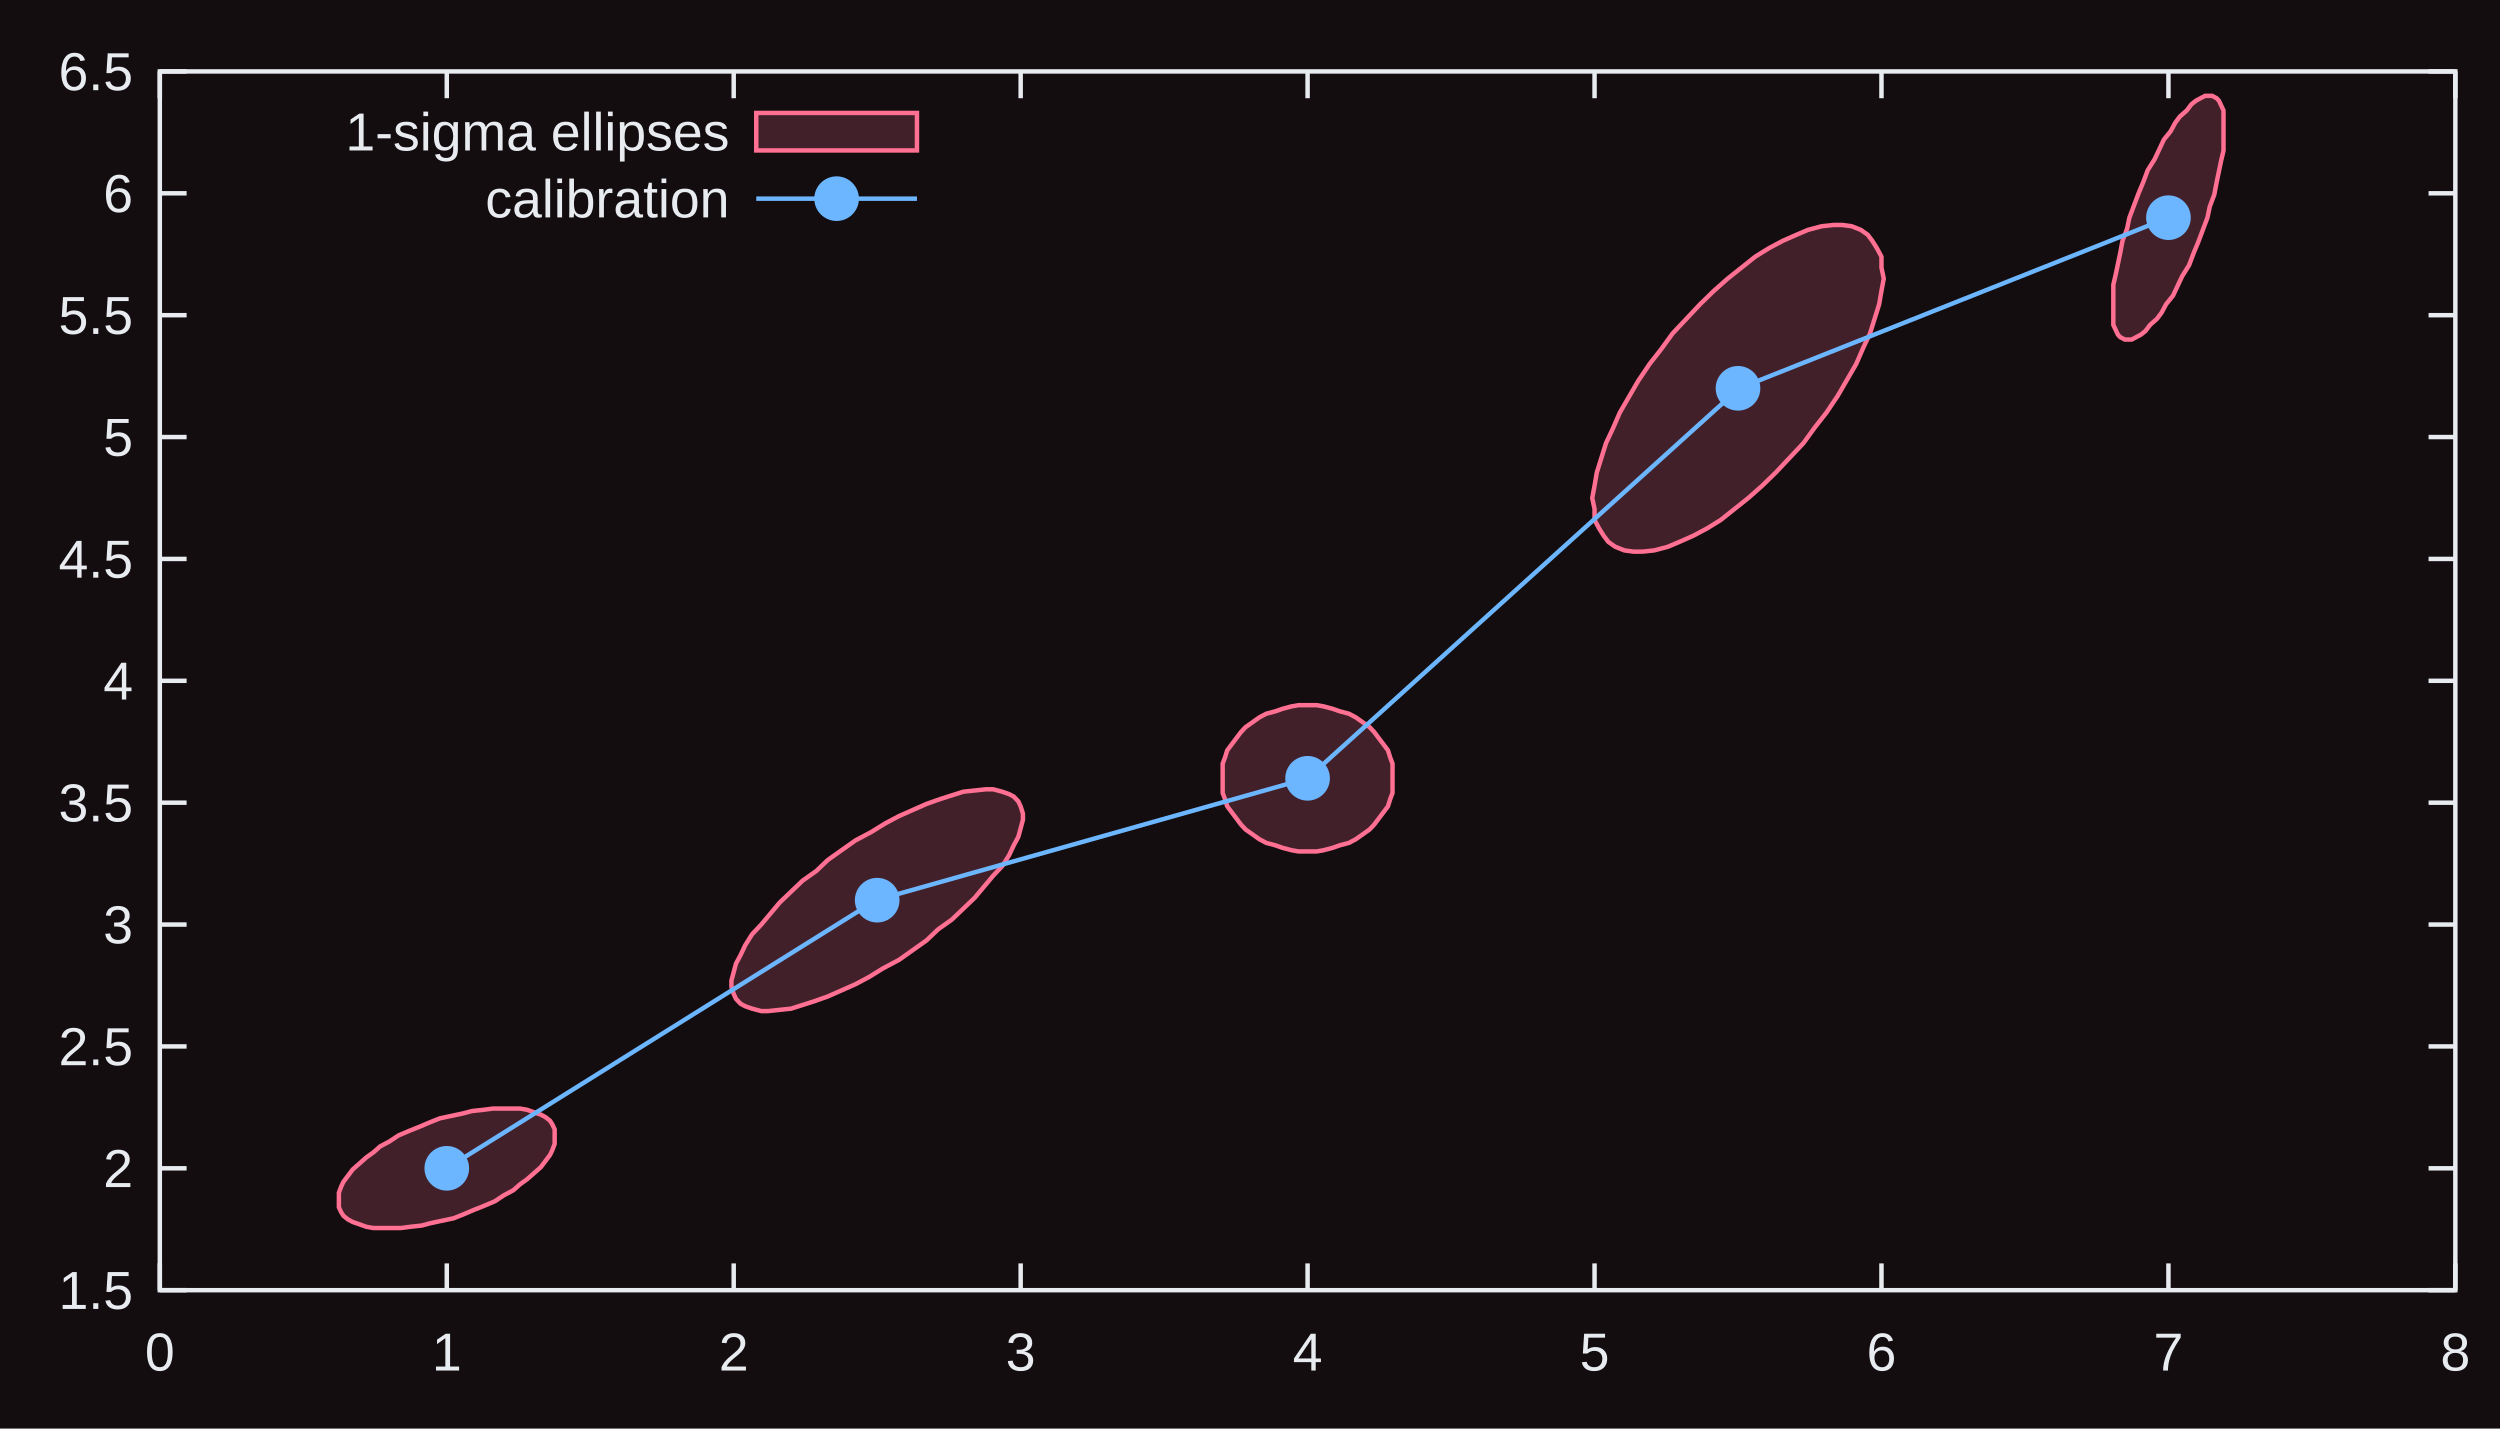
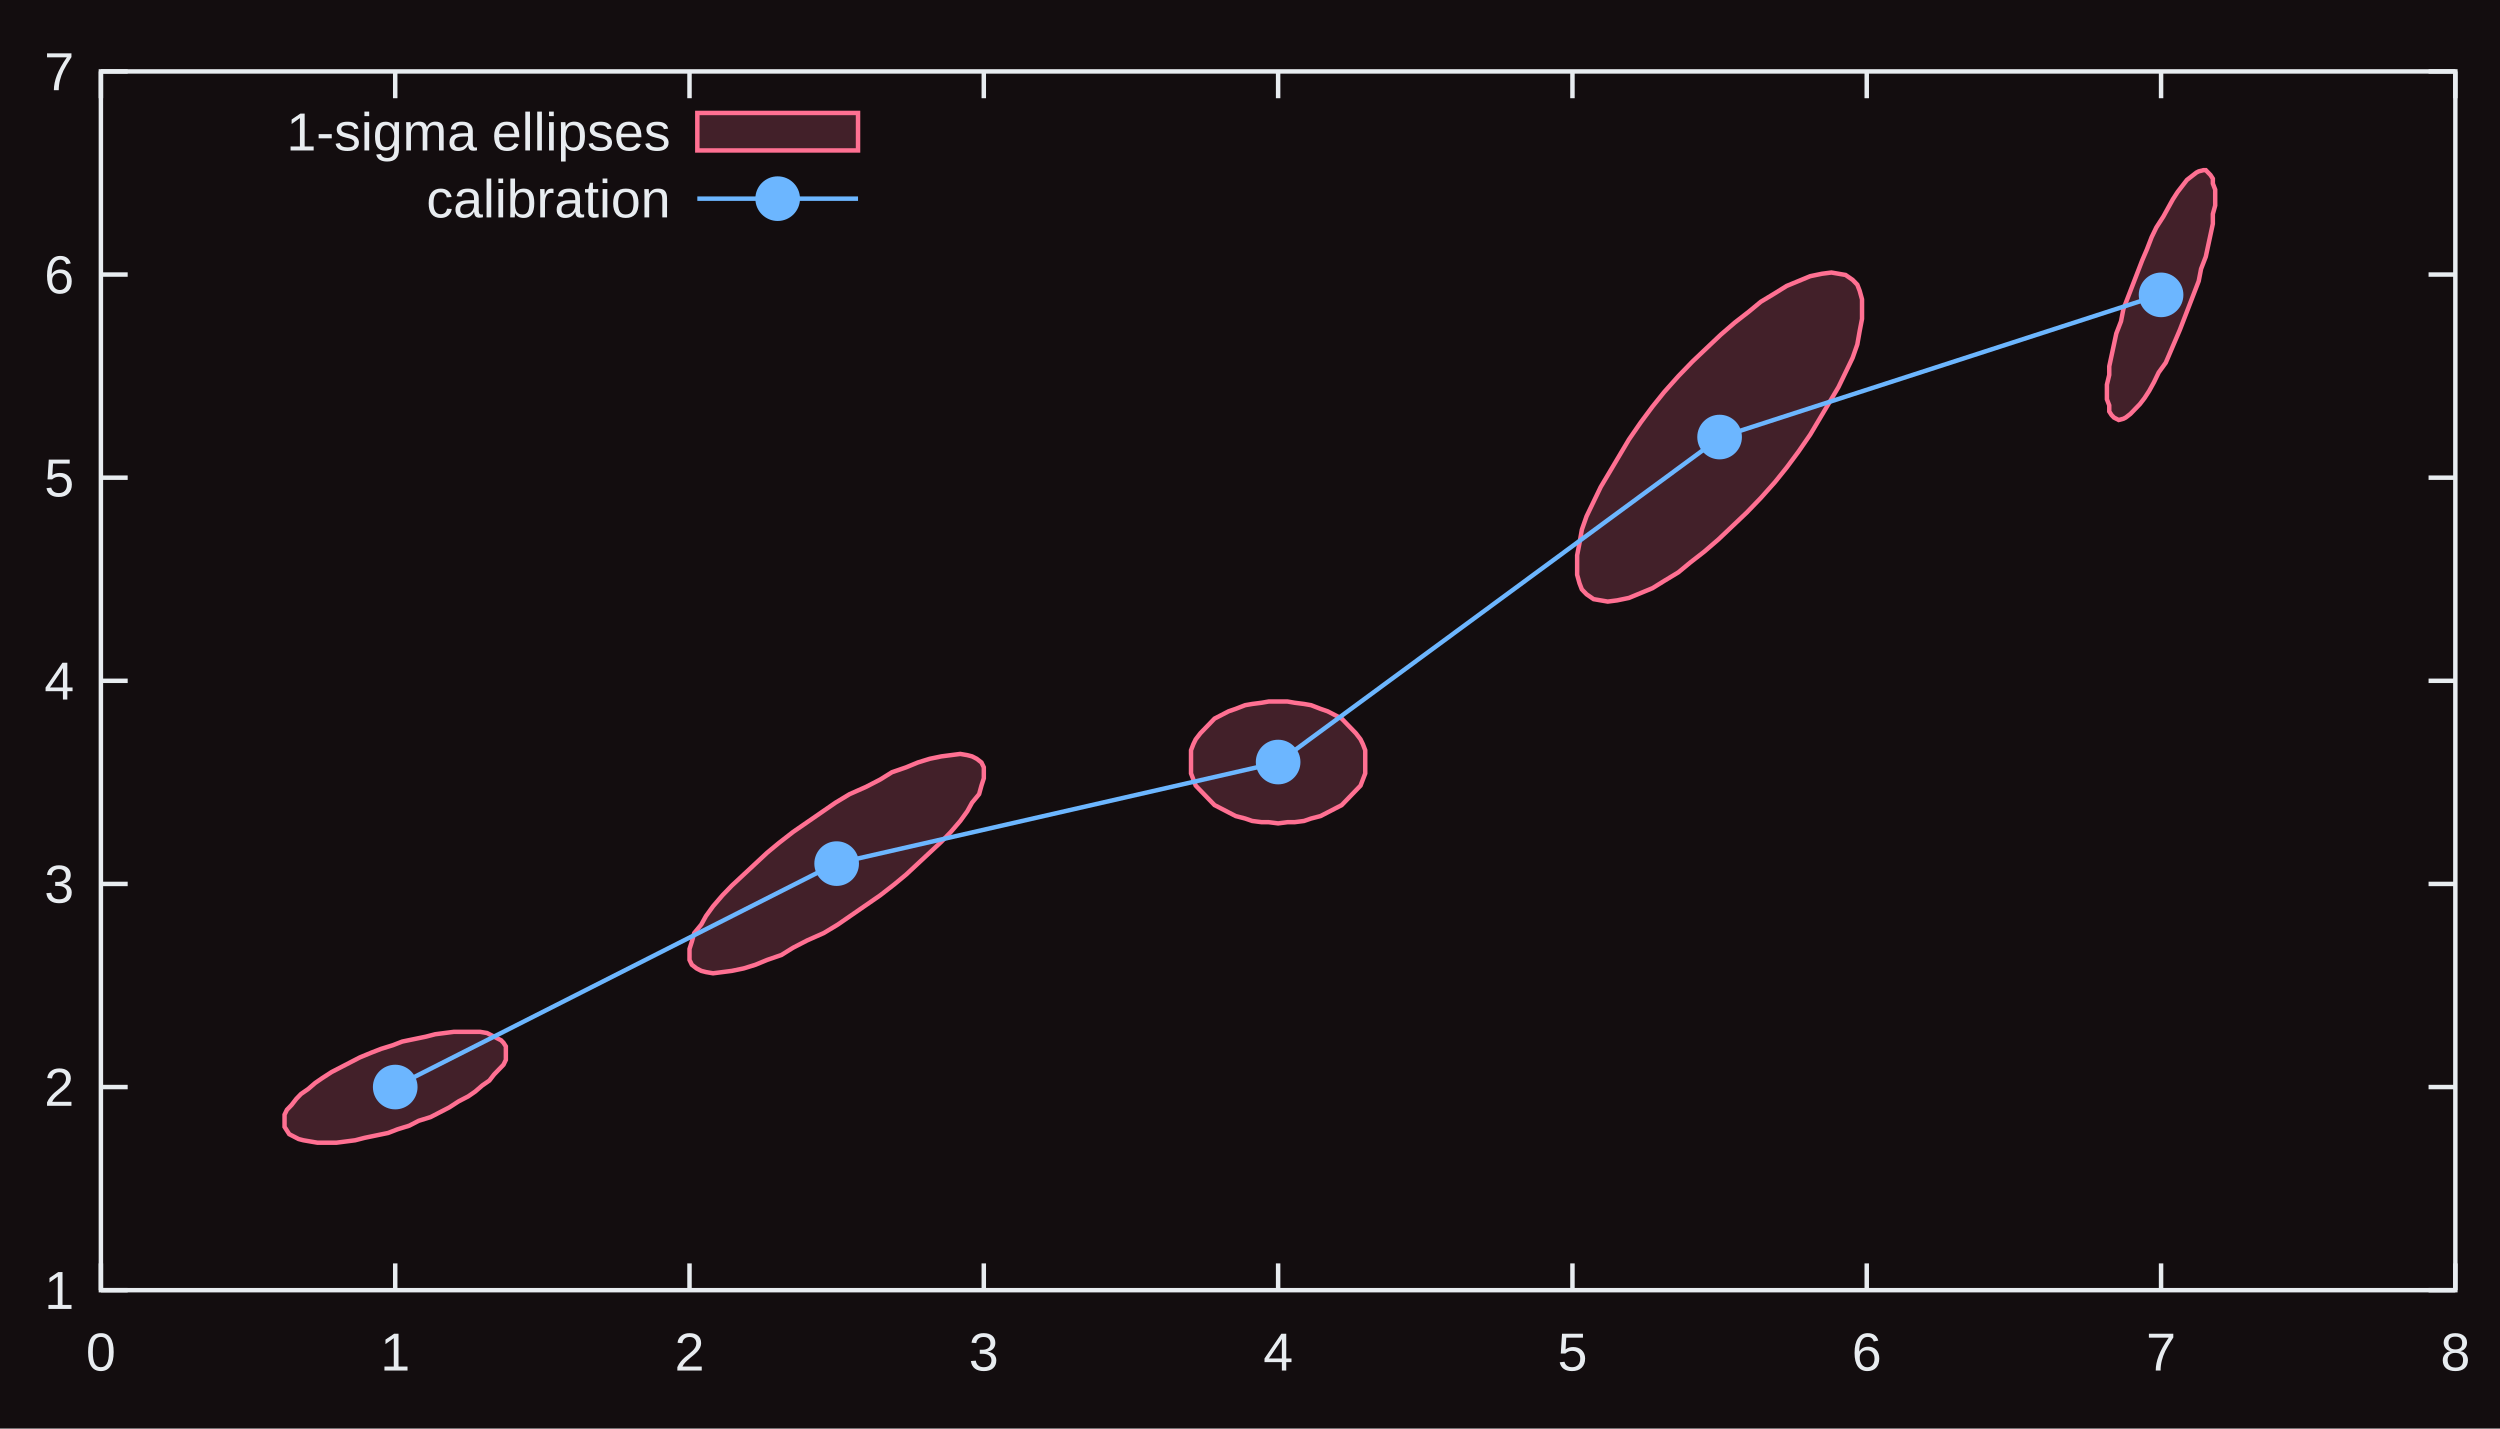
<svg xmlns="http://www.w3.org/2000/svg" width="560" height="320" viewBox="0 0 560 320" font-family="Arial,Helvetica,sans-serif" font-size="12" fill="#e8ecf0" data-theme="night" data-frame="#e8ecf0" data-grid-color="#5c4950">
  <rect x="0" y="0" width="560" height="320" fill="#130d0f" stroke="none" stroke-width="0" />
-   <g class="fs-axes" data-area="35.8 550 16 289" data-x="0 8e0" data-y="1.5e0 6.5e0" data-log="0 0" data-grid="0" data-font-size="12" data-xformat="%h" data-yformat="%h">
+   <g class="fs-axes" data-area="22.6 550 16 289" data-x="0 8e0" data-y="1e0 7e0" data-log="0 0" data-grid="0" data-font-size="12" data-xformat="%h" data-yformat="%h">
    <g class="fs-grid" display="none">
-       <polyline fill="none" stroke="#5c4950" stroke-width="0.5" stroke-dasharray="2,3" points="35.8,289 35.8,16" />
-       <polyline fill="none" stroke="#5c4950" stroke-width="0.5" stroke-dasharray="2,3" points="100.08,289 100.08,16" />
-       <polyline fill="none" stroke="#5c4950" stroke-width="0.5" stroke-dasharray="2,3" points="164.35,289 164.35,16" />
-       <polyline fill="none" stroke="#5c4950" stroke-width="0.5" stroke-dasharray="2,3" points="228.63,289 228.63,16" />
-       <polyline fill="none" stroke="#5c4950" stroke-width="0.5" stroke-dasharray="2,3" points="292.9,289 292.9,16" />
-       <polyline fill="none" stroke="#5c4950" stroke-width="0.5" stroke-dasharray="2,3" points="357.18,289 357.18,16" />
-       <polyline fill="none" stroke="#5c4950" stroke-width="0.5" stroke-dasharray="2,3" points="421.45,289 421.45,16" />
-       <polyline fill="none" stroke="#5c4950" stroke-width="0.5" stroke-dasharray="2,3" points="485.73,289 485.73,16" />
+       <polyline fill="none" stroke="#5c4950" stroke-width="0.5" stroke-dasharray="2,3" points="22.6,289 22.6,16" />
+       <polyline fill="none" stroke="#5c4950" stroke-width="0.5" stroke-dasharray="2,3" points="88.53,289 88.53,16" />
+       <polyline fill="none" stroke="#5c4950" stroke-width="0.5" stroke-dasharray="2,3" points="154.45,289 154.45,16" />
+       <polyline fill="none" stroke="#5c4950" stroke-width="0.5" stroke-dasharray="2,3" points="220.37,289 220.37,16" />
+       <polyline fill="none" stroke="#5c4950" stroke-width="0.5" stroke-dasharray="2,3" points="286.3,289 286.3,16" />
+       <polyline fill="none" stroke="#5c4950" stroke-width="0.5" stroke-dasharray="2,3" points="352.23,289 352.23,16" />
+       <polyline fill="none" stroke="#5c4950" stroke-width="0.5" stroke-dasharray="2,3" points="418.15,289 418.15,16" />
+       <polyline fill="none" stroke="#5c4950" stroke-width="0.5" stroke-dasharray="2,3" points="484.08,289 484.08,16" />
      <polyline fill="none" stroke="#5c4950" stroke-width="0.5" stroke-dasharray="2,3" points="550,289 550,16" />
-       <polyline fill="none" stroke="#5c4950" stroke-width="0.5" stroke-dasharray="2,3" points="35.8,289 550,289" />
-       <polyline fill="none" stroke="#5c4950" stroke-width="0.5" stroke-dasharray="2,3" points="35.8,261.7 550,261.7" />
-       <polyline fill="none" stroke="#5c4950" stroke-width="0.5" stroke-dasharray="2,3" points="35.8,234.4 550,234.4" />
-       <polyline fill="none" stroke="#5c4950" stroke-width="0.5" stroke-dasharray="2,3" points="35.8,207.1 550,207.1" />
-       <polyline fill="none" stroke="#5c4950" stroke-width="0.5" stroke-dasharray="2,3" points="35.8,179.8 550,179.8" />
-       <polyline fill="none" stroke="#5c4950" stroke-width="0.5" stroke-dasharray="2,3" points="35.8,152.5 550,152.5" />
-       <polyline fill="none" stroke="#5c4950" stroke-width="0.5" stroke-dasharray="2,3" points="35.8,125.2 550,125.2" />
-       <polyline fill="none" stroke="#5c4950" stroke-width="0.5" stroke-dasharray="2,3" points="35.8,97.9 550,97.9" />
-       <polyline fill="none" stroke="#5c4950" stroke-width="0.5" stroke-dasharray="2,3" points="35.8,70.6 550,70.6" />
-       <polyline fill="none" stroke="#5c4950" stroke-width="0.5" stroke-dasharray="2,3" points="35.8,43.3 550,43.3" />
-       <polyline fill="none" stroke="#5c4950" stroke-width="0.5" stroke-dasharray="2,3" points="35.8,16 550,16" />
+       <polyline fill="none" stroke="#5c4950" stroke-width="0.5" stroke-dasharray="2,3" points="22.6,289 550,289" />
+       <polyline fill="none" stroke="#5c4950" stroke-width="0.5" stroke-dasharray="2,3" points="22.6,243.5 550,243.5" />
+       <polyline fill="none" stroke="#5c4950" stroke-width="0.5" stroke-dasharray="2,3" points="22.6,198 550,198" />
+       <polyline fill="none" stroke="#5c4950" stroke-width="0.5" stroke-dasharray="2,3" points="22.6,152.5 550,152.5" />
+       <polyline fill="none" stroke="#5c4950" stroke-width="0.5" stroke-dasharray="2,3" points="22.6,107 550,107" />
+       <polyline fill="none" stroke="#5c4950" stroke-width="0.5" stroke-dasharray="2,3" points="22.6,61.5 550,61.5" />
+       <polyline fill="none" stroke="#5c4950" stroke-width="0.5" stroke-dasharray="2,3" points="22.6,16 550,16" />
    </g>
-     <svg class="fs-plot" x="35.8" y="16" width="514.2" height="273" viewBox="0 0 1 1" preserveAspectRatio="none" overflow="hidden">
+     <svg class="fs-plot" x="22.6" y="16" width="527.4" height="273" viewBox="0 0 1 1" preserveAspectRatio="none" overflow="hidden">
      <g class="fs-series" data-series="1">
-         <path fill="#ff7092" fill-opacity="0.2" stroke="#ff7092" stroke-width="1" stroke-linejoin="miter" vector-effect="non-scaling-stroke" d="M0.172,0.868 0.171,0.864 0.17,0.861 0.168,0.858 0.166,0.856 0.163,0.854 0.16,0.852 0.157,0.851 0.153,0.851 0.149,0.851 0.145,0.851 0.141,0.852 0.136,0.853 0.132,0.855 0.127,0.857 0.122,0.859 0.118,0.862 0.113,0.866 0.109,0.869 0.104,0.873 0.1,0.878 0.096,0.882 0.093,0.887 0.09,0.891 0.087,0.896 0.084,0.901 0.082,0.906 0.08,0.911 0.079,0.915 0.078,0.92 0.078,0.924 0.078,0.928 0.078,0.932 0.079,0.936 0.08,0.939 0.082,0.942 0.084,0.944 0.087,0.946 0.09,0.948 0.093,0.949 0.097,0.949 0.101,0.949 0.105,0.949 0.109,0.948 0.114,0.947 0.118,0.945 0.123,0.943 0.128,0.941 0.132,0.938 0.137,0.934 0.141,0.931 0.146,0.927 0.15,0.922 0.154,0.918 0.157,0.913 0.16,0.909 0.163,0.904 0.166,0.899 0.168,0.894 0.17,0.889 0.171,0.885 0.172,0.88 0.172,0.876 0.172,0.872 0.172,0.868Z" />
-         <path fill="#ff7092" fill-opacity="0.2" stroke="#ff7092" stroke-width="1" stroke-linejoin="miter" vector-effect="non-scaling-stroke" d="M0.374,0.599 0.372,0.595 0.37,0.593 0.367,0.591 0.363,0.589 0.36,0.589 0.355,0.59 0.35,0.591 0.345,0.594 0.34,0.597 0.334,0.601 0.328,0.606 0.322,0.611 0.316,0.617 0.31,0.624 0.303,0.631 0.297,0.639 0.291,0.647 0.286,0.656 0.28,0.664 0.275,0.673 0.27,0.682 0.266,0.691 0.262,0.7 0.258,0.708 0.255,0.717 0.253,0.725 0.251,0.732 0.25,0.739 0.249,0.746 0.249,0.751 0.25,0.757 0.251,0.761 0.253,0.765 0.255,0.767 0.258,0.769 0.262,0.771 0.265,0.771 0.27,0.77 0.275,0.769 0.28,0.766 0.285,0.763 0.291,0.759 0.297,0.754 0.303,0.749 0.309,0.743 0.315,0.736 0.322,0.729 0.328,0.721 0.334,0.713 0.339,0.704 0.345,0.696 0.35,0.687 0.355,0.678 0.359,0.669 0.363,0.66 0.367,0.652 0.37,0.643 0.372,0.635 0.374,0.628 0.375,0.621 0.376,0.614 0.376,0.609 0.375,0.603 0.374,0.599Z" />
-         <path fill="#ff7092" fill-opacity="0.2" stroke="#ff7092" stroke-width="1" stroke-linejoin="miter" vector-effect="non-scaling-stroke" d="M0.537,0.58 0.537,0.574 0.537,0.568 0.536,0.563 0.535,0.557 0.533,0.552 0.531,0.547 0.529,0.542 0.527,0.538 0.524,0.534 0.521,0.53 0.518,0.527 0.514,0.525 0.511,0.523 0.507,0.521 0.504,0.52 0.5,0.52 0.496,0.52 0.493,0.521 0.489,0.523 0.486,0.525 0.482,0.527 0.479,0.53 0.476,0.534 0.473,0.538 0.471,0.542 0.469,0.547 0.467,0.552 0.465,0.557 0.464,0.563 0.463,0.568 0.463,0.574 0.463,0.58 0.463,0.586 0.463,0.592 0.464,0.597 0.465,0.603 0.467,0.608 0.469,0.613 0.471,0.618 0.473,0.622 0.476,0.626 0.479,0.63 0.482,0.633 0.486,0.635 0.489,0.637 0.493,0.639 0.496,0.64 0.5,0.64 0.504,0.64 0.507,0.639 0.511,0.637 0.514,0.635 0.518,0.633 0.521,0.63 0.524,0.626 0.527,0.622 0.529,0.618 0.531,0.613 0.533,0.608 0.535,0.603 0.536,0.597 0.537,0.592 0.537,0.586 0.537,0.58Z" />
-         <path fill="#ff7092" fill-opacity="0.2" stroke="#ff7092" stroke-width="1" stroke-linejoin="miter" vector-effect="non-scaling-stroke" d="M0.744,0.134 0.741,0.13 0.737,0.127 0.733,0.126 0.729,0.126 0.724,0.127 0.718,0.13 0.713,0.134 0.707,0.139 0.701,0.145 0.695,0.152 0.689,0.161 0.683,0.17 0.677,0.18 0.671,0.191 0.665,0.203 0.659,0.215 0.654,0.228 0.649,0.24 0.644,0.254 0.64,0.267 0.636,0.28 0.633,0.293 0.63,0.305 0.628,0.317 0.626,0.329 0.625,0.34 0.624,0.35 0.625,0.359 0.625,0.368 0.627,0.375 0.629,0.381 0.631,0.386 0.634,0.39 0.638,0.393 0.642,0.394 0.646,0.394 0.651,0.393 0.657,0.39 0.662,0.386 0.668,0.381 0.674,0.375 0.68,0.368 0.686,0.359 0.692,0.35 0.698,0.34 0.704,0.329 0.71,0.317 0.716,0.305 0.721,0.292 0.726,0.28 0.731,0.266 0.735,0.253 0.739,0.24 0.742,0.227 0.745,0.215 0.747,0.203 0.749,0.191 0.75,0.18 0.751,0.17 0.75,0.161 0.75,0.152 0.748,0.145 0.746,0.139 0.744,0.134Z" />
-         <path fill="#ff7092" fill-opacity="0.2" stroke="#ff7092" stroke-width="1" stroke-linejoin="miter" vector-effect="non-scaling-stroke" d="M0.894,0.02 0.893,0.02 0.891,0.02 0.889,0.022 0.887,0.024 0.885,0.027 0.883,0.032 0.88,0.037 0.878,0.042 0.876,0.049 0.873,0.056 0.871,0.064 0.869,0.072 0.866,0.081 0.864,0.091 0.862,0.1 0.86,0.11 0.858,0.12 0.857,0.129 0.855,0.139 0.854,0.149 0.853,0.158 0.852,0.167 0.851,0.175 0.851,0.183 0.851,0.19 0.851,0.197 0.851,0.203 0.851,0.208 0.852,0.212 0.853,0.216 0.854,0.218 0.856,0.22 0.857,0.22 0.859,0.22 0.861,0.218 0.863,0.216 0.865,0.213 0.867,0.208 0.87,0.203 0.872,0.198 0.874,0.191 0.877,0.184 0.879,0.176 0.881,0.168 0.884,0.159 0.886,0.149 0.888,0.14 0.89,0.13 0.892,0.12 0.893,0.111 0.895,0.101 0.896,0.091 0.897,0.082 0.898,0.073 0.899,0.065 0.899,0.057 0.899,0.05 0.899,0.043 0.899,0.037 0.899,0.032 0.898,0.028 0.897,0.024 0.896,0.022 0.894,0.02Z" />
+         <path fill="#ff7092" fill-opacity="0.2" stroke="#ff7092" stroke-width="1" stroke-linejoin="miter" vector-effect="non-scaling-stroke" d="M0.172,0.8 0.171,0.797 0.17,0.795 0.168,0.793 0.166,0.791 0.164,0.789 0.161,0.788 0.158,0.788 0.154,0.788 0.15,0.788 0.146,0.789 0.142,0.79 0.138,0.792 0.133,0.794 0.128,0.796 0.124,0.799 0.119,0.802 0.115,0.805 0.11,0.809 0.106,0.813 0.102,0.817 0.098,0.821 0.094,0.826 0.091,0.83 0.088,0.835 0.085,0.839 0.083,0.843 0.081,0.848 0.079,0.852 0.078,0.856 0.078,0.86 0.078,0.863 0.078,0.866 0.079,0.869 0.08,0.872 0.082,0.874 0.084,0.876 0.086,0.877 0.089,0.878 0.092,0.879 0.096,0.879 0.1,0.879 0.104,0.878 0.108,0.877 0.112,0.875 0.117,0.873 0.122,0.871 0.126,0.868 0.131,0.865 0.135,0.861 0.14,0.858 0.144,0.854 0.148,0.85 0.152,0.845 0.156,0.841 0.159,0.837 0.162,0.832 0.165,0.828 0.167,0.823 0.169,0.819 0.171,0.815 0.172,0.811 0.172,0.807 0.172,0.804 0.172,0.8Z" />
+         <path fill="#ff7092" fill-opacity="0.2" stroke="#ff7092" stroke-width="1" stroke-linejoin="miter" vector-effect="non-scaling-stroke" d="M0.374,0.567 0.372,0.564 0.37,0.562 0.368,0.561 0.365,0.56 0.361,0.561 0.357,0.562 0.352,0.564 0.347,0.567 0.342,0.571 0.336,0.575 0.331,0.581 0.325,0.587 0.318,0.593 0.312,0.6 0.306,0.608 0.3,0.616 0.294,0.624 0.288,0.633 0.283,0.641 0.278,0.65 0.273,0.659 0.268,0.668 0.264,0.676 0.26,0.685 0.257,0.693 0.255,0.7 0.252,0.707 0.251,0.714 0.25,0.72 0.25,0.725 0.25,0.729 0.251,0.733 0.253,0.736 0.255,0.738 0.257,0.739 0.26,0.74 0.264,0.739 0.268,0.738 0.273,0.736 0.278,0.733 0.283,0.729 0.289,0.725 0.294,0.719 0.3,0.713 0.307,0.707 0.313,0.7 0.319,0.692 0.325,0.684 0.331,0.676 0.337,0.667 0.342,0.659 0.347,0.65 0.352,0.641 0.357,0.632 0.361,0.624 0.365,0.615 0.368,0.607 0.37,0.6 0.373,0.593 0.374,0.586 0.375,0.58 0.375,0.575 0.375,0.571 0.374,0.567Z" />
+         <path fill="#ff7092" fill-opacity="0.2" stroke="#ff7092" stroke-width="1" stroke-linejoin="miter" vector-effect="non-scaling-stroke" d="M0.537,0.567 0.537,0.562 0.537,0.557 0.536,0.552 0.535,0.548 0.533,0.543 0.531,0.539 0.529,0.535 0.527,0.531 0.524,0.528 0.521,0.525 0.518,0.523 0.514,0.52 0.511,0.519 0.507,0.518 0.504,0.517 0.5,0.517 0.496,0.517 0.493,0.518 0.489,0.519 0.486,0.52 0.482,0.523 0.479,0.525 0.476,0.528 0.473,0.531 0.471,0.535 0.469,0.539 0.467,0.543 0.465,0.548 0.464,0.552 0.463,0.557 0.463,0.562 0.463,0.567 0.463,0.572 0.463,0.576 0.464,0.581 0.465,0.586 0.467,0.59 0.469,0.594 0.471,0.598 0.473,0.602 0.476,0.605 0.479,0.608 0.482,0.611 0.486,0.613 0.489,0.615 0.493,0.616 0.496,0.616 0.5,0.617 0.504,0.616 0.507,0.616 0.511,0.615 0.514,0.613 0.518,0.611 0.521,0.608 0.524,0.605 0.527,0.602 0.529,0.598 0.531,0.594 0.533,0.59 0.535,0.586 0.536,0.581 0.537,0.576 0.537,0.572 0.537,0.567Z" />
+         <path fill="#ff7092" fill-opacity="0.2" stroke="#ff7092" stroke-width="1" stroke-linejoin="miter" vector-effect="non-scaling-stroke" d="M0.744,0.171 0.741,0.167 0.738,0.166 0.735,0.165 0.731,0.166 0.726,0.168 0.721,0.172 0.716,0.176 0.711,0.182 0.705,0.189 0.7,0.197 0.694,0.206 0.688,0.216 0.682,0.227 0.676,0.238 0.67,0.25 0.664,0.263 0.659,0.275 0.654,0.288 0.649,0.302 0.645,0.315 0.641,0.328 0.637,0.341 0.634,0.353 0.631,0.365 0.629,0.376 0.628,0.387 0.627,0.397 0.627,0.405 0.627,0.413 0.628,0.42 0.629,0.425 0.631,0.429 0.634,0.433 0.637,0.434 0.64,0.435 0.644,0.434 0.649,0.432 0.654,0.428 0.659,0.424 0.664,0.418 0.67,0.411 0.675,0.403 0.681,0.394 0.687,0.384 0.693,0.373 0.699,0.362 0.705,0.35 0.711,0.337 0.716,0.325 0.721,0.312 0.726,0.298 0.73,0.285 0.734,0.272 0.738,0.259 0.741,0.247 0.744,0.235 0.746,0.224 0.747,0.213 0.748,0.203 0.748,0.195 0.748,0.187 0.747,0.18 0.746,0.175 0.744,0.171Z" />
+         <path fill="#ff7092" fill-opacity="0.2" stroke="#ff7092" stroke-width="1" stroke-linejoin="miter" vector-effect="non-scaling-stroke" d="M0.894,0.081 0.893,0.081 0.891,0.082 0.89,0.083 0.888,0.086 0.886,0.089 0.884,0.094 0.882,0.099 0.88,0.105 0.878,0.112 0.876,0.119 0.873,0.128 0.871,0.136 0.869,0.146 0.867,0.155 0.865,0.165 0.863,0.175 0.861,0.185 0.859,0.195 0.858,0.205 0.856,0.215 0.855,0.224 0.854,0.233 0.853,0.242 0.853,0.249 0.852,0.257 0.852,0.263 0.852,0.269 0.853,0.274 0.853,0.279 0.854,0.282 0.855,0.284 0.856,0.285 0.857,0.286 0.859,0.285 0.86,0.284 0.862,0.281 0.864,0.277 0.866,0.273 0.868,0.268 0.87,0.262 0.872,0.255 0.874,0.247 0.877,0.239 0.879,0.23 0.881,0.221 0.883,0.212 0.885,0.202 0.887,0.192 0.889,0.182 0.891,0.172 0.892,0.162 0.894,0.152 0.895,0.143 0.896,0.134 0.897,0.125 0.897,0.117 0.898,0.11 0.898,0.103 0.898,0.097 0.897,0.092 0.897,0.088 0.896,0.085 0.895,0.083 0.894,0.081Z" />
      </g>
      <g class="fs-series" data-series="2">
-         <polyline fill="none" stroke="#6cb6ff" stroke-width="1" stroke-linejoin="round" vector-effect="non-scaling-stroke" points="0.125,0.9 0.312,0.68 0.5,0.58 0.688,0.26 0.875,0.12" />
-         <path class="fs-pts" data-pt="7" data-size="9" data-lw="1" data-color="#6cb6ff" fill="none" stroke="none" d="M0.125,0.9 M0.312,0.68 M0.5,0.58 M0.688,0.26 M0.875,0.12" />
+         <polyline fill="none" stroke="#6cb6ff" stroke-width="1" stroke-linejoin="round" vector-effect="non-scaling-stroke" points="0.125,0.833 0.312,0.65 0.5,0.567 0.688,0.3 0.875,0.183" />
+         <path class="fs-pts" data-pt="7" data-size="9" data-lw="1" data-color="#6cb6ff" fill="none" stroke="none" d="M0.125,0.833 M0.312,0.65 M0.5,0.567 M0.688,0.3 M0.875,0.183" />
      </g>
    </svg>
-     <svg class="fs-marks" x="35.8" y="16" width="514.2" height="273" viewBox="0 0 514.2 273" overflow="hidden">
-       <path data-series="2" fill="#6cb6ff" stroke="#6cb6ff" stroke-width="1" d="M59.78,245.7A4.5,4.5 0 1 0 68.78,245.7A4.5,4.5 0 1 0 59.78,245.7ZM156.19,185.64A4.5,4.5 0 1 0 165.19,185.64A4.5,4.5 0 1 0 156.19,185.64ZM252.6,158.34A4.5,4.5 0 1 0 261.6,158.34A4.5,4.5 0 1 0 252.6,158.34ZM349.01,70.98A4.5,4.5 0 1 0 358.01,70.98A4.5,4.5 0 1 0 349.01,70.98ZM445.43,32.76A4.5,4.5 0 1 0 454.43,32.76A4.5,4.5 0 1 0 445.43,32.76Z" />
+     <svg class="fs-marks" x="22.6" y="16" width="527.4" height="273" viewBox="0 0 527.4 273" overflow="hidden">
+       <path data-series="2" fill="#6cb6ff" stroke="#6cb6ff" stroke-width="1" d="M61.43,227.5A4.5,4.5 0 1 0 70.43,227.5A4.5,4.5 0 1 0 61.43,227.5ZM160.31,177.45A4.5,4.5 0 1 0 169.31,177.45A4.5,4.5 0 1 0 160.31,177.45ZM259.2,154.7A4.5,4.5 0 1 0 268.2,154.7A4.5,4.5 0 1 0 259.2,154.7ZM358.09,81.9A4.5,4.5 0 1 0 367.09,81.9A4.5,4.5 0 1 0 358.09,81.9ZM456.98,50.05A4.5,4.5 0 1 0 465.98,50.05A4.5,4.5 0 1 0 456.98,50.05Z" />
    </svg>
-     <rect x="35.8" y="16" width="514.2" height="273" fill="none" stroke="#e8ecf0" stroke-width="1" />
+     <rect x="22.6" y="16" width="527.4" height="273" fill="none" stroke="#e8ecf0" stroke-width="1" />
    <g class="fs-xticks">
-       <polyline fill="none" stroke="#e8ecf0" stroke-width="1" points="35.8,289 35.8,283" />
-       <polyline fill="none" stroke="#e8ecf0" stroke-width="1" points="35.8,16 35.8,22" />
-       <text x="35.8" y="307" text-anchor="middle">0</text>
-       <polyline fill="none" stroke="#e8ecf0" stroke-width="1" points="100.08,289 100.08,283" />
-       <polyline fill="none" stroke="#e8ecf0" stroke-width="1" points="100.08,16 100.08,22" />
-       <text x="100.08" y="307" text-anchor="middle">1</text>
-       <polyline fill="none" stroke="#e8ecf0" stroke-width="1" points="164.35,289 164.35,283" />
-       <polyline fill="none" stroke="#e8ecf0" stroke-width="1" points="164.35,16 164.35,22" />
-       <text x="164.35" y="307" text-anchor="middle">2</text>
-       <polyline fill="none" stroke="#e8ecf0" stroke-width="1" points="228.63,289 228.63,283" />
-       <polyline fill="none" stroke="#e8ecf0" stroke-width="1" points="228.63,16 228.63,22" />
-       <text x="228.63" y="307" text-anchor="middle">3</text>
-       <polyline fill="none" stroke="#e8ecf0" stroke-width="1" points="292.9,289 292.9,283" />
-       <polyline fill="none" stroke="#e8ecf0" stroke-width="1" points="292.9,16 292.9,22" />
-       <text x="292.9" y="307" text-anchor="middle">4</text>
-       <polyline fill="none" stroke="#e8ecf0" stroke-width="1" points="357.18,289 357.18,283" />
-       <polyline fill="none" stroke="#e8ecf0" stroke-width="1" points="357.18,16 357.18,22" />
-       <text x="357.18" y="307" text-anchor="middle">5</text>
-       <polyline fill="none" stroke="#e8ecf0" stroke-width="1" points="421.45,289 421.45,283" />
-       <polyline fill="none" stroke="#e8ecf0" stroke-width="1" points="421.45,16 421.45,22" />
-       <text x="421.45" y="307" text-anchor="middle">6</text>
-       <polyline fill="none" stroke="#e8ecf0" stroke-width="1" points="485.73,289 485.73,283" />
-       <polyline fill="none" stroke="#e8ecf0" stroke-width="1" points="485.73,16 485.73,22" />
-       <text x="485.73" y="307" text-anchor="middle">7</text>
+       <polyline fill="none" stroke="#e8ecf0" stroke-width="1" points="22.6,289 22.6,283" />
+       <polyline fill="none" stroke="#e8ecf0" stroke-width="1" points="22.6,16 22.6,22" />
+       <text x="22.6" y="307" text-anchor="middle">0</text>
+       <polyline fill="none" stroke="#e8ecf0" stroke-width="1" points="88.53,289 88.53,283" />
+       <polyline fill="none" stroke="#e8ecf0" stroke-width="1" points="88.53,16 88.53,22" />
+       <text x="88.53" y="307" text-anchor="middle">1</text>
+       <polyline fill="none" stroke="#e8ecf0" stroke-width="1" points="154.45,289 154.45,283" />
+       <polyline fill="none" stroke="#e8ecf0" stroke-width="1" points="154.45,16 154.45,22" />
+       <text x="154.45" y="307" text-anchor="middle">2</text>
+       <polyline fill="none" stroke="#e8ecf0" stroke-width="1" points="220.37,289 220.37,283" />
+       <polyline fill="none" stroke="#e8ecf0" stroke-width="1" points="220.37,16 220.37,22" />
+       <text x="220.37" y="307" text-anchor="middle">3</text>
+       <polyline fill="none" stroke="#e8ecf0" stroke-width="1" points="286.3,289 286.3,283" />
+       <polyline fill="none" stroke="#e8ecf0" stroke-width="1" points="286.3,16 286.3,22" />
+       <text x="286.3" y="307" text-anchor="middle">4</text>
+       <polyline fill="none" stroke="#e8ecf0" stroke-width="1" points="352.23,289 352.23,283" />
+       <polyline fill="none" stroke="#e8ecf0" stroke-width="1" points="352.23,16 352.23,22" />
+       <text x="352.23" y="307" text-anchor="middle">5</text>
+       <polyline fill="none" stroke="#e8ecf0" stroke-width="1" points="418.15,289 418.15,283" />
+       <polyline fill="none" stroke="#e8ecf0" stroke-width="1" points="418.15,16 418.15,22" />
+       <text x="418.15" y="307" text-anchor="middle">6</text>
+       <polyline fill="none" stroke="#e8ecf0" stroke-width="1" points="484.08,289 484.08,283" />
+       <polyline fill="none" stroke="#e8ecf0" stroke-width="1" points="484.08,16 484.08,22" />
+       <text x="484.08" y="307" text-anchor="middle">7</text>
      <polyline fill="none" stroke="#e8ecf0" stroke-width="1" points="550,289 550,283" />
      <polyline fill="none" stroke="#e8ecf0" stroke-width="1" points="550,16 550,22" />
      <text x="550" y="307" text-anchor="middle">8</text>
    </g>
    <g class="fs-yticks">
-       <polyline fill="none" stroke="#e8ecf0" stroke-width="1" points="35.8,289 41.8,289" />
+       <polyline fill="none" stroke="#e8ecf0" stroke-width="1" points="22.6,289 28.6,289" />
      <polyline fill="none" stroke="#e8ecf0" stroke-width="1" points="550,289 544,289" />
-       <text x="29.8" y="293.2" text-anchor="end">1.5</text>
-       <polyline fill="none" stroke="#e8ecf0" stroke-width="1" points="35.8,261.7 41.8,261.7" />
-       <polyline fill="none" stroke="#e8ecf0" stroke-width="1" points="550,261.7 544,261.7" />
-       <text x="29.8" y="265.9" text-anchor="end">2</text>
-       <polyline fill="none" stroke="#e8ecf0" stroke-width="1" points="35.8,234.4 41.8,234.4" />
-       <polyline fill="none" stroke="#e8ecf0" stroke-width="1" points="550,234.4 544,234.4" />
-       <text x="29.8" y="238.6" text-anchor="end">2.5</text>
-       <polyline fill="none" stroke="#e8ecf0" stroke-width="1" points="35.8,207.1 41.8,207.1" />
-       <polyline fill="none" stroke="#e8ecf0" stroke-width="1" points="550,207.1 544,207.1" />
-       <text x="29.8" y="211.3" text-anchor="end">3</text>
-       <polyline fill="none" stroke="#e8ecf0" stroke-width="1" points="35.8,179.8 41.8,179.8" />
-       <polyline fill="none" stroke="#e8ecf0" stroke-width="1" points="550,179.8 544,179.8" />
-       <text x="29.8" y="184" text-anchor="end">3.5</text>
-       <polyline fill="none" stroke="#e8ecf0" stroke-width="1" points="35.8,152.5 41.8,152.5" />
+       <text x="16.6" y="293.2" text-anchor="end">1</text>
+       <polyline fill="none" stroke="#e8ecf0" stroke-width="1" points="22.6,243.5 28.6,243.5" />
+       <polyline fill="none" stroke="#e8ecf0" stroke-width="1" points="550,243.5 544,243.5" />
+       <text x="16.6" y="247.7" text-anchor="end">2</text>
+       <polyline fill="none" stroke="#e8ecf0" stroke-width="1" points="22.6,198 28.6,198" />
+       <polyline fill="none" stroke="#e8ecf0" stroke-width="1" points="550,198 544,198" />
+       <text x="16.6" y="202.2" text-anchor="end">3</text>
+       <polyline fill="none" stroke="#e8ecf0" stroke-width="1" points="22.6,152.5 28.6,152.5" />
      <polyline fill="none" stroke="#e8ecf0" stroke-width="1" points="550,152.5 544,152.5" />
-       <text x="29.8" y="156.7" text-anchor="end">4</text>
-       <polyline fill="none" stroke="#e8ecf0" stroke-width="1" points="35.8,125.2 41.8,125.2" />
-       <polyline fill="none" stroke="#e8ecf0" stroke-width="1" points="550,125.2 544,125.2" />
-       <text x="29.8" y="129.4" text-anchor="end">4.5</text>
-       <polyline fill="none" stroke="#e8ecf0" stroke-width="1" points="35.8,97.9 41.8,97.9" />
-       <polyline fill="none" stroke="#e8ecf0" stroke-width="1" points="550,97.9 544,97.9" />
-       <text x="29.8" y="102.1" text-anchor="end">5</text>
-       <polyline fill="none" stroke="#e8ecf0" stroke-width="1" points="35.8,70.6 41.8,70.6" />
-       <polyline fill="none" stroke="#e8ecf0" stroke-width="1" points="550,70.6 544,70.6" />
-       <text x="29.8" y="74.8" text-anchor="end">5.5</text>
-       <polyline fill="none" stroke="#e8ecf0" stroke-width="1" points="35.8,43.3 41.8,43.3" />
-       <polyline fill="none" stroke="#e8ecf0" stroke-width="1" points="550,43.3 544,43.3" />
-       <text x="29.8" y="47.5" text-anchor="end">6</text>
-       <polyline fill="none" stroke="#e8ecf0" stroke-width="1" points="35.8,16 41.8,16" />
+       <text x="16.6" y="156.7" text-anchor="end">4</text>
+       <polyline fill="none" stroke="#e8ecf0" stroke-width="1" points="22.6,107 28.6,107" />
+       <polyline fill="none" stroke="#e8ecf0" stroke-width="1" points="550,107 544,107" />
+       <text x="16.6" y="111.2" text-anchor="end">5</text>
+       <polyline fill="none" stroke="#e8ecf0" stroke-width="1" points="22.6,61.5 28.6,61.5" />
+       <polyline fill="none" stroke="#e8ecf0" stroke-width="1" points="550,61.5 544,61.5" />
+       <text x="16.6" y="65.7" text-anchor="end">6</text>
+       <polyline fill="none" stroke="#e8ecf0" stroke-width="1" points="22.6,16 28.6,16" />
      <polyline fill="none" stroke="#e8ecf0" stroke-width="1" points="550,16 544,16" />
-       <text x="29.8" y="20.2" text-anchor="end">6.5</text>
+       <text x="16.6" y="20.2" text-anchor="end">7</text>
    </g>
    <g class="fs-key-entry" data-series="1">
-       <path fill="#ff7092" fill-opacity="0.2" stroke="#ff7092" stroke-width="1" stroke-linejoin="miter" d="M169.4,33.7 205.4,33.7 205.4,25.3 169.4,25.3Z" />
-       <text x="163.4" y="33.7" text-anchor="end">1-sigma ellipses</text>
+       <path fill="#ff7092" fill-opacity="0.2" stroke="#ff7092" stroke-width="1" stroke-linejoin="miter" d="M156.2,33.7 192.2,33.7 192.2,25.3 156.2,25.3Z" />
+       <text x="150.2" y="33.7" text-anchor="end">1-sigma ellipses</text>
    </g>
    <g class="fs-key-entry" data-series="2">
-       <polyline fill="none" stroke="#6cb6ff" stroke-width="1" points="169.4,44.5 205.4,44.5" />
-       <path fill="#6cb6ff" stroke="#6cb6ff" stroke-width="1" d="M182.9,44.5A4.5,4.5 0 1 0 191.9,44.5A4.5,4.5 0 1 0 182.9,44.5Z" />
-       <text x="163.4" y="48.7" text-anchor="end">calibration</text>
+       <polyline fill="none" stroke="#6cb6ff" stroke-width="1" points="156.2,44.5 192.2,44.5" />
+       <path fill="#6cb6ff" stroke="#6cb6ff" stroke-width="1" d="M169.7,44.5A4.5,4.5 0 1 0 178.7,44.5A4.5,4.5 0 1 0 169.7,44.5Z" />
+       <text x="150.2" y="48.7" text-anchor="end">calibration</text>
    </g>
  </g>
</svg>
